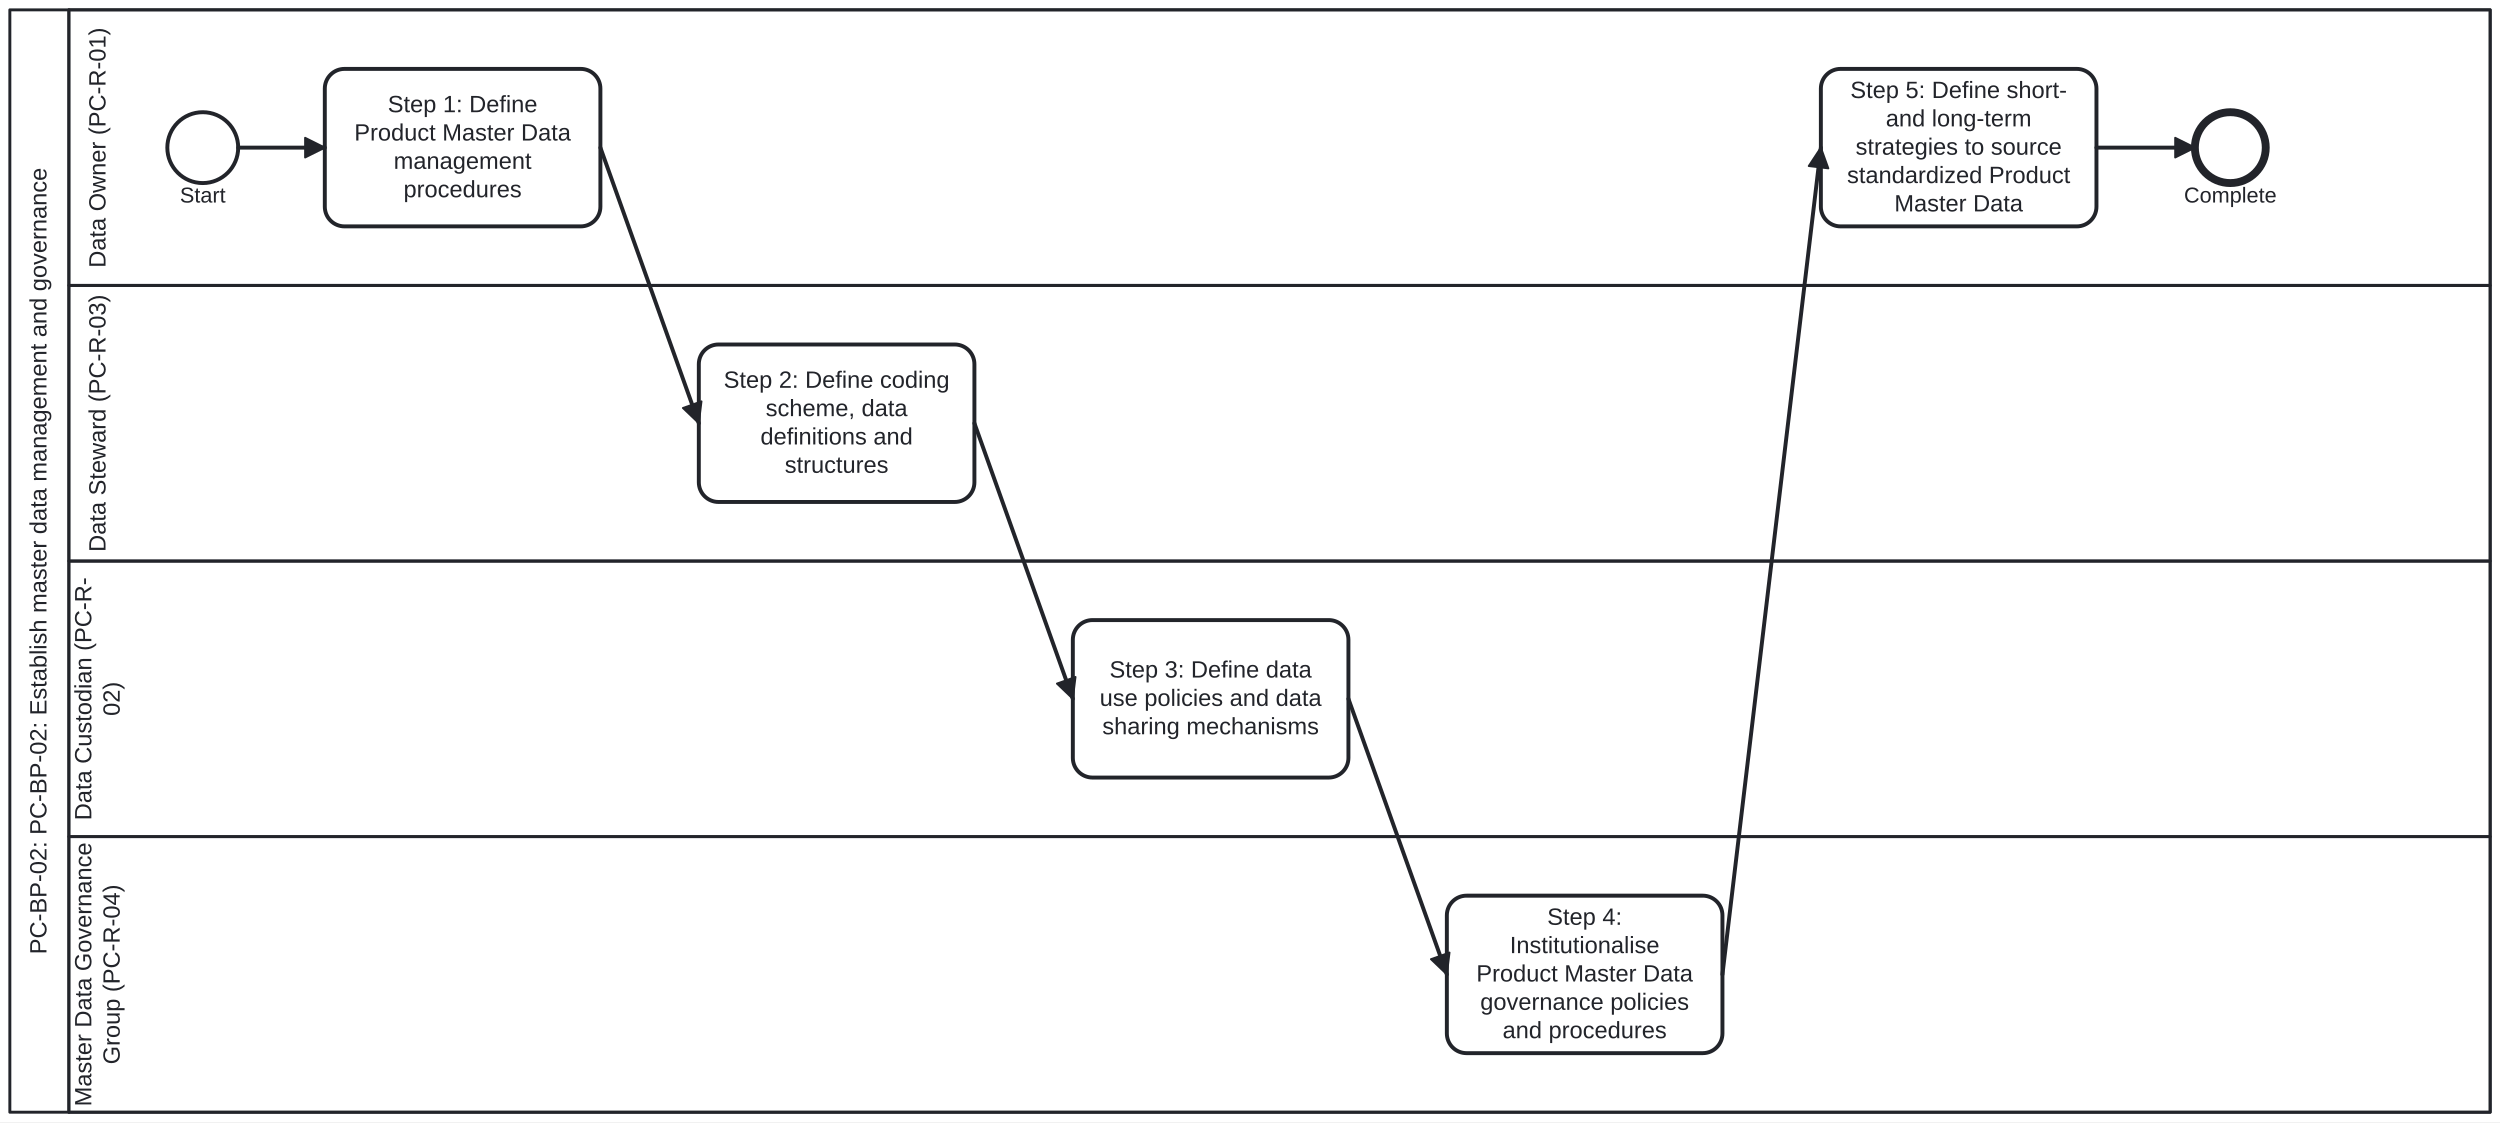
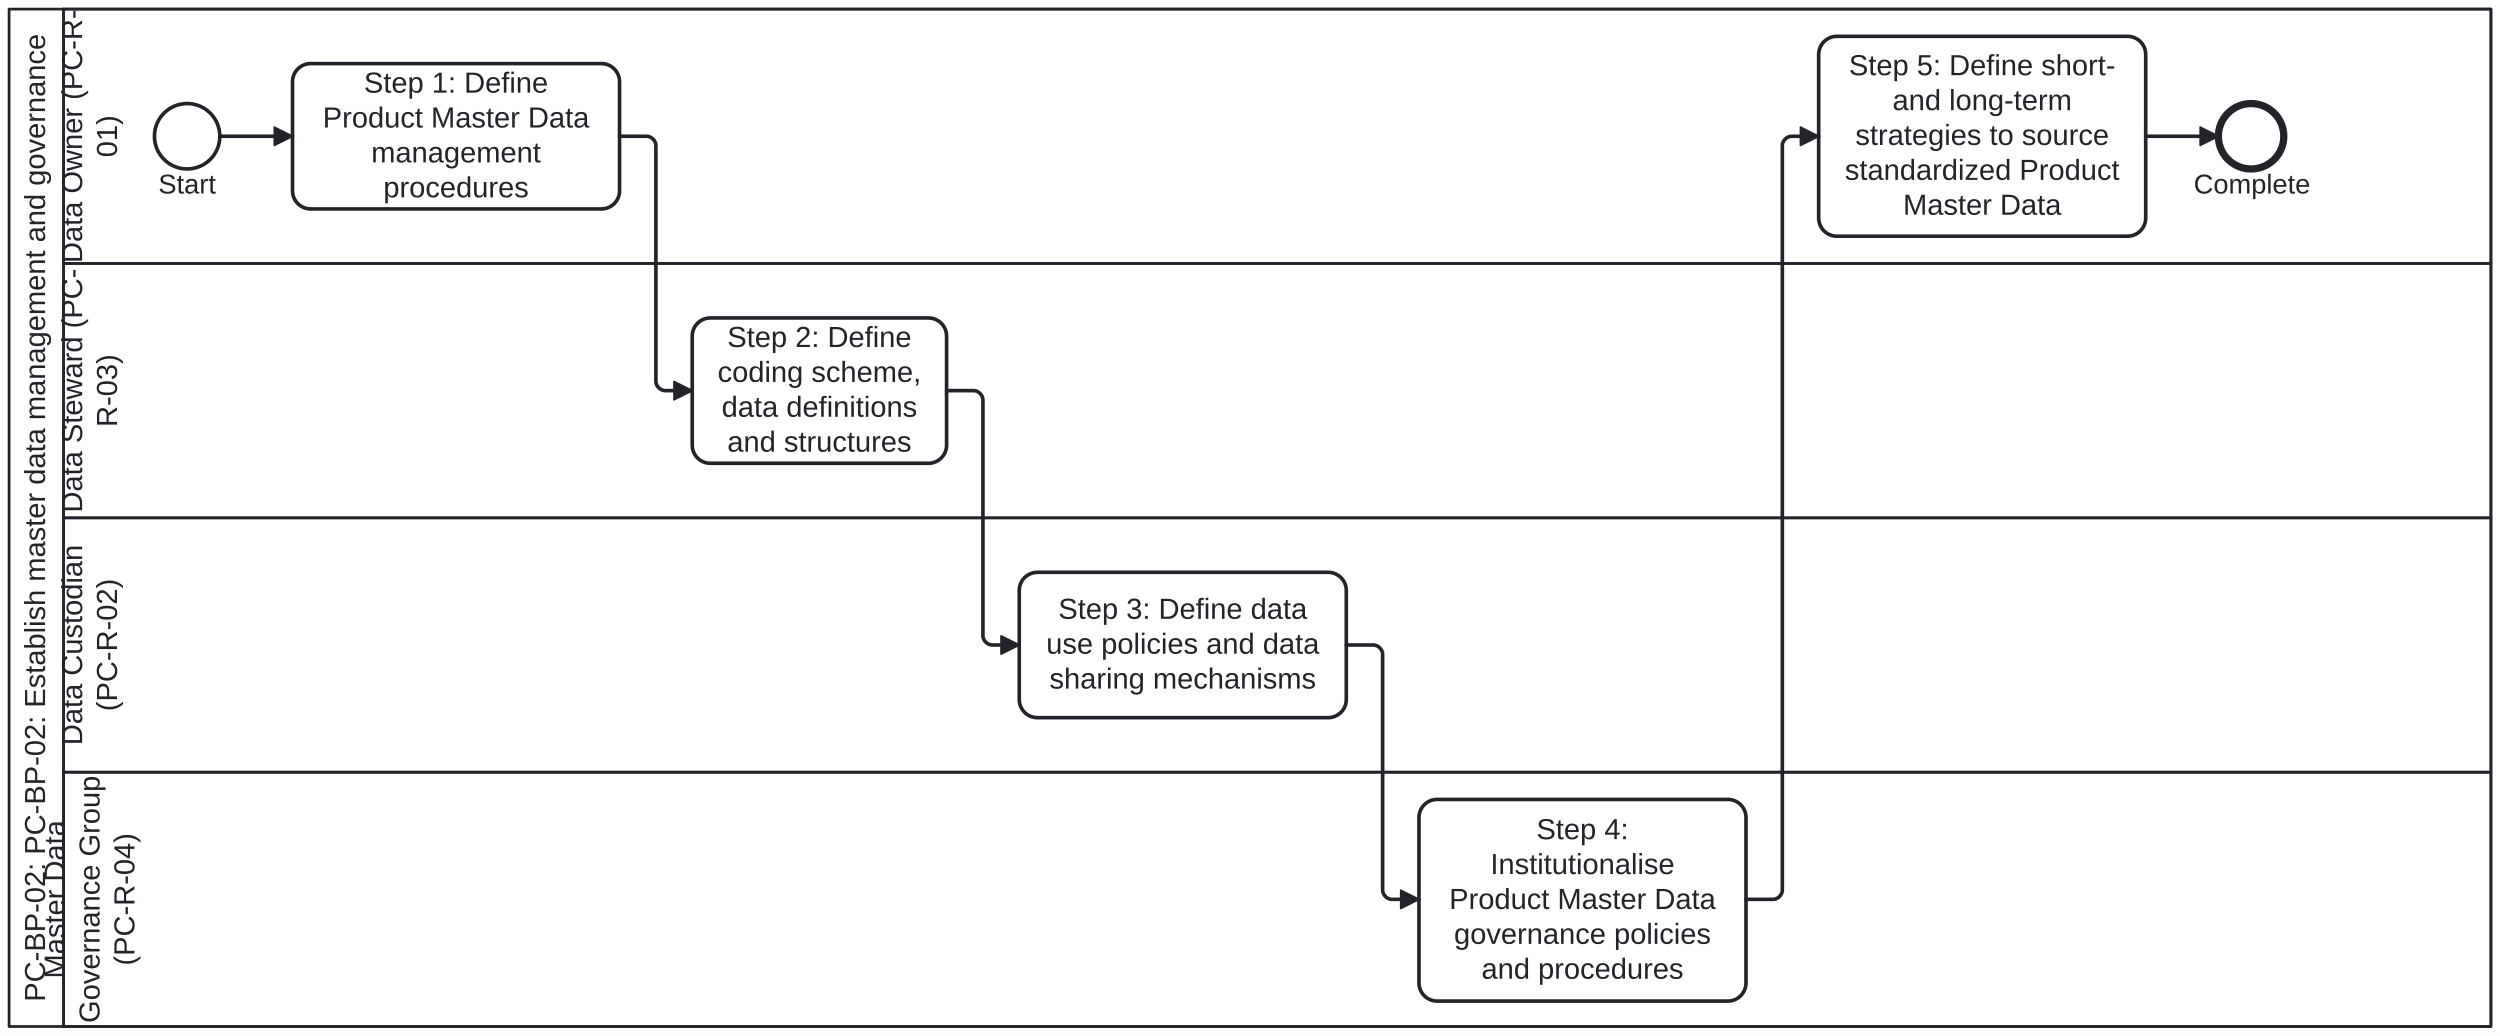
- <svg xmlns="http://www.w3.org/2000/svg" width="100%" style="max-width:100%;height:auto" viewBox="95 55 1270 570" version="1.1">
-   <rect x="95" y="55" width="1270" height="570" fill="#ffffff" />
+ <svg xmlns="http://www.w3.org/2000/svg" width="100%" style="max-width:100%;height:auto" viewBox="95 55 1376 570" version="1.1">
+   <rect x="95" y="55" width="1376" height="570" fill="#ffffff" />
  <g class="djs-group">
    <g class="djs-element djs-shape" data-element-id="Participant_PC_BP_02" style="display: block;" transform="matrix(1 0 0 1 100 60)">
      <g class="djs-visual">
-         <rect x="0" y="0" width="1260" height="560" rx="0" ry="0" style="stroke-linecap: round; stroke-linejoin: round; stroke: rgb(34, 36, 42); stroke-width: 1.5px; fill: white; fill-opacity: 0.95;" />
+         <rect x="0" y="0" width="1366" height="560" rx="0" ry="0" style="stroke-linecap: round; stroke-linejoin: round; stroke: rgb(34, 36, 42); stroke-width: 1.5px; fill: white; fill-opacity: 0.95;" />
        <path style="fill: none; stroke-linecap: round; stroke-linejoin: round; stroke: rgb(34, 36, 42); stroke-width: 1.5px;" d="M30,0L30,560" />
-         <text lineHeight="1.2" class="djs-label" style="font-family: Arial, sans-serif; font-size: 12px; font-weight: normal; fill: rgb(34, 36, 42);" transform="matrix(-1.83697e-16 -1 1 -1.83697e-16 0 560)">
-           <tspan x="80.23" y="18.6">PC-BP-02: PC-BP-02: Establish master data management and governance</tspan>
+         <text lineHeight="1.2" class="djs-label" style="font-family: Arial, sans-serif; font-size: 16px; font-weight: normal; fill: rgb(34, 36, 42);" transform="matrix(-1.83697e-16 -1 1 -1.83697e-16 0 560)">
+           <tspan x="13.641" y="19.8">PC-BP-02: PC-BP-02: Establish master data management and governance</tspan>
        </text>
      </g>
-       <rect class="djs-hit djs-hit-all" x="0" y="0" width="1260" height="560" style="fill: none; stroke-opacity: 0; stroke: white; stroke-width: 15px;" />
+       <rect class="djs-hit djs-hit-all" x="0" y="0" width="1366" height="560" style="fill: none; stroke-opacity: 0; stroke: white; stroke-width: 15px;" />
    </g>
    <g class="djs-children">
      <g class="djs-group">
        <g class="djs-element djs-shape" data-element-id="Lane_4" style="display: block;" transform="matrix(1 0 0 1 130 480)">
          <g class="djs-visual">
-             <rect x="0" y="0" width="1230" height="140" rx="0" ry="0" style="stroke-linecap: round; stroke-linejoin: round; stroke: rgb(34, 36, 42); stroke-width: 1.5px; fill: white; fill-opacity: 0.25;" />
-             <text lineHeight="1.2" class="djs-label" style="font-family: Arial, sans-serif; font-size: 12px; font-weight: normal; fill: rgb(34, 36, 42);" transform="matrix(-1.83697e-16 -1 1 -1.83697e-16 0 140)">
-               <tspan x="2.969" y="11.4">Master Data Governance </tspan>
-               <tspan x="24.323" y="25.8">Group (PC-R-04)</tspan>
-             </text>
-           </g>
-           <rect class="djs-hit djs-hit-all" x="0" y="0" width="1230" height="140" style="fill: none; stroke-opacity: 0; stroke: white; stroke-width: 15px;" />
+             <rect x="0" y="0" width="1336" height="140" rx="0" ry="0" style="stroke-linecap: round; stroke-linejoin: round; stroke: rgb(34, 36, 42); stroke-width: 1.5px; fill: white; fill-opacity: 0.25;" />
+             <text lineHeight="1.2" class="djs-label" style="font-family: Arial, sans-serif; font-size: 16px; font-weight: normal; fill: rgb(34, 36, 42);" transform="matrix(-1.83697e-16 -1 1 -1.83697e-16 0 140)">
+               <tspan x="26.43" y="0.6">Master Data </tspan>
+               <tspan x="1.961" y="19.8">Governance Group </tspan>
+               <tspan x="33.555" y="39">(PC-R-04)</tspan>
+             </text>
+           </g>
+           <rect class="djs-hit djs-hit-all" x="0" y="0" width="1336" height="140" style="fill: none; stroke-opacity: 0; stroke: white; stroke-width: 15px;" />
        </g>
      </g>
      <g class="djs-group">
        <g class="djs-element djs-shape" data-element-id="Lane_3" style="display: block;" transform="matrix(1 0 0 1 130 340)">
          <g class="djs-visual">
-             <rect x="0" y="0" width="1230" height="140" rx="0" ry="0" style="stroke-linecap: round; stroke-linejoin: round; stroke: rgb(34, 36, 42); stroke-width: 1.5px; fill: white; fill-opacity: 0.25;" />
-             <text lineHeight="1.2" class="djs-label" style="font-family: Arial, sans-serif; font-size: 12px; font-weight: normal; fill: rgb(34, 36, 42);" transform="matrix(-1.83697e-16 -1 1 -1.83697e-16 0 140)">
-               <tspan x="8.312" y="11.4">Data Custodian (PC-R-</tspan>
-               <tspan x="61.328" y="25.8">02)</tspan>
-             </text>
-           </g>
-           <rect class="djs-hit djs-hit-all" x="0" y="0" width="1230" height="140" style="fill: none; stroke-opacity: 0; stroke: white; stroke-width: 15px;" />
+             <rect x="0" y="0" width="1336" height="140" rx="0" ry="0" style="stroke-linecap: round; stroke-linejoin: round; stroke: rgb(34, 36, 42); stroke-width: 1.5px; fill: white; fill-opacity: 0.25;" />
+             <text lineHeight="1.2" class="djs-label" style="font-family: Arial, sans-serif; font-size: 16px; font-weight: normal; fill: rgb(34, 36, 42);" transform="matrix(-1.83697e-16 -1 1 -1.83697e-16 0 140)">
+               <tspan x="14.855" y="10.2">Data Custodian </tspan>
+               <tspan x="33.555" y="29.4">(PC-R-02)</tspan>
+             </text>
+           </g>
+           <rect class="djs-hit djs-hit-all" x="0" y="0" width="1336" height="140" style="fill: none; stroke-opacity: 0; stroke: white; stroke-width: 15px;" />
        </g>
      </g>
      <g class="djs-group">
        <g class="djs-element djs-shape" data-element-id="Lane_2" style="display: block;" transform="matrix(1 0 0 1 130 200)">
          <g class="djs-visual">
-             <rect x="0" y="0" width="1230" height="140" rx="0" ry="0" style="stroke-linecap: round; stroke-linejoin: round; stroke: rgb(34, 36, 42); stroke-width: 1.5px; fill: white; fill-opacity: 0.25;" />
-             <text lineHeight="1.2" class="djs-label" style="font-family: Arial, sans-serif; font-size: 12px; font-weight: normal; fill: rgb(34, 36, 42);" transform="matrix(-1.83697e-16 -1 1 -1.83697e-16 0 140)">
-               <tspan x="4.647" y="18.6">Data Steward (PC-R-03)</tspan>
-             </text>
-           </g>
-           <rect class="djs-hit djs-hit-all" x="0" y="0" width="1230" height="140" style="fill: none; stroke-opacity: 0; stroke: white; stroke-width: 15px;" />
+             <rect x="0" y="0" width="1336" height="140" rx="0" ry="0" style="stroke-linecap: round; stroke-linejoin: round; stroke: rgb(34, 36, 42); stroke-width: 1.5px; fill: white; fill-opacity: 0.25;" />
+             <text lineHeight="1.2" class="djs-label" style="font-family: Arial, sans-serif; font-size: 16px; font-weight: normal; fill: rgb(34, 36, 42);" transform="matrix(-1.83697e-16 -1 1 -1.83697e-16 0 140)">
+               <tspan x="2.867" y="10.2">Data Steward (PC-</tspan>
+               <tspan x="49.996" y="29.4">R-03)</tspan>
+             </text>
+           </g>
+           <rect class="djs-hit djs-hit-all" x="0" y="0" width="1336" height="140" style="fill: none; stroke-opacity: 0; stroke: white; stroke-width: 15px;" />
        </g>
      </g>
      <g class="djs-group">
        <g class="djs-element djs-shape" data-element-id="Lane_1" style="display: block;" transform="matrix(1 0 0 1 130 60)">
          <g class="djs-visual">
-             <rect x="0" y="0" width="1230" height="140" rx="0" ry="0" style="stroke-linecap: round; stroke-linejoin: round; stroke: rgb(34, 36, 42); stroke-width: 1.5px; fill: white; fill-opacity: 0.25;" />
-             <text lineHeight="1.2" class="djs-label" style="font-family: Arial, sans-serif; font-size: 12px; font-weight: normal; fill: rgb(34, 36, 42);" transform="matrix(-1.83697e-16 -1 1 -1.83697e-16 0 140)">
-               <tspan x="8.986" y="18.6">Data Owner (PC-R-01)</tspan>
-             </text>
-           </g>
-           <rect class="djs-hit djs-hit-all" x="0" y="0" width="1230" height="140" style="fill: none; stroke-opacity: 0; stroke: white; stroke-width: 15px;" />
+             <rect x="0" y="0" width="1336" height="140" rx="0" ry="0" style="stroke-linecap: round; stroke-linejoin: round; stroke: rgb(34, 36, 42); stroke-width: 1.5px; fill: white; fill-opacity: 0.25;" />
+             <text lineHeight="1.2" class="djs-label" style="font-family: Arial, sans-serif; font-size: 16px; font-weight: normal; fill: rgb(34, 36, 42);" transform="matrix(-1.83697e-16 -1 1 -1.83697e-16 0 140)">
+               <tspan x="0.211" y="10.2">Data Owner (PC-R-</tspan>
+               <tspan x="58.438" y="29.4">01)</tspan>
+             </text>
+           </g>
+           <rect class="djs-hit djs-hit-all" x="0" y="0" width="1336" height="140" style="fill: none; stroke-opacity: 0; stroke: white; stroke-width: 15px;" />
        </g>
      </g>
      <g class="djs-group">
        <g class="djs-element djs-shape" data-element-id="StartEvent_1" style="display: block;" transform="matrix(1 0 0 1 180 112)">
          <g class="djs-visual">
            <circle cx="18" cy="18" r="18" style="stroke-linecap: round; stroke-linejoin: round; stroke: rgb(34, 36, 42); stroke-width: 2px; fill: white; fill-opacity: 0.95;" />
          </g>
          <rect class="djs-hit djs-hit-all" x="0" y="0" width="36" height="36" style="fill: none; stroke-opacity: 0; stroke: white; stroke-width: 15px;" />
        </g>
      </g>
      <g class="djs-group">
-         <g class="djs-element djs-shape" data-element-id="StartEvent_1_label" style="display: block;" transform="matrix(1 0 0 1 186 148)">
-           <g class="djs-visual">
-             <text lineHeight="1.2" class="djs-label" style="font-family: Arial, sans-serif; font-size: 11px; font-weight: normal; fill: rgb(34, 36, 42);">
-               <tspan x="0.385" y="9.9">Start</tspan>
-             </text>
-           </g>
-           <rect class="djs-hit djs-hit-all" x="0" y="0" width="24" height="14" style="fill: none; stroke-opacity: 0; stroke: white; stroke-width: 15px;" />
-         </g>
-       </g>
-       <g class="djs-group">
-         <g class="djs-element djs-shape" data-element-id="Task_1" style="display: block;" transform="matrix(1 0 0 1 260 90)">
+         <g class="djs-element djs-shape" data-element-id="StartEvent_1_label" style="display: block;" transform="matrix(1 0 0 1 182 148)">
+           <g class="djs-visual">
+             <text lineHeight="1.2" class="djs-label" style="font-family: Arial, sans-serif; font-size: 15px; font-weight: normal; fill: rgb(34, 36, 42);">
+               <tspan x="0.161" y="13.5">Start</tspan>
+             </text>
+           </g>
+           <rect class="djs-hit djs-hit-all" x="0" y="0" width="32" height="18" style="fill: none; stroke-opacity: 0; stroke: white; stroke-width: 15px;" />
+         </g>
+       </g>
+       <g class="djs-group">
+         <g class="djs-element djs-shape" data-element-id="Task_1" style="display: block;" transform="matrix(1 0 0 1 256 90)">
+           <g class="djs-visual">
+             <rect x="0" y="0" width="180" height="80" rx="10" ry="10" style="stroke-linecap: round; stroke-linejoin: round; stroke: rgb(34, 36, 42); stroke-width: 2px; fill: white; fill-opacity: 0.95;" />
+             <text lineHeight="1.2" class="djs-label" style="font-family: Arial, sans-serif; font-size: 16px; font-weight: normal; fill: rgb(34, 36, 42);">
+               <tspan x="39.301" y="16">Step 1: Define </tspan>
+               <tspan x="16.637" y="35.2">Product Master Data </tspan>
+               <tspan x="43.305" y="54.4">management </tspan>
+               <tspan x="49.977" y="73.6">procedures</tspan>
+             </text>
+           </g>
+           <rect class="djs-hit djs-hit-all" x="0" y="0" width="180" height="80" style="fill: none; stroke-opacity: 0; stroke: white; stroke-width: 15px;" />
+         </g>
+       </g>
+       <g class="djs-group">
+         <g class="djs-element djs-shape" data-element-id="Task_2" style="display: block;" transform="matrix(1 0 0 1 476 230)">
          <g class="djs-visual">
            <rect x="0" y="0" width="140" height="80" rx="10" ry="10" style="stroke-linecap: round; stroke-linejoin: round; stroke: rgb(34, 36, 42); stroke-width: 2px; fill: white; fill-opacity: 0.95;" />
-             <text lineHeight="1.2" class="djs-label" style="font-family: Arial, sans-serif; font-size: 12px; font-weight: normal; fill: rgb(34, 36, 42);">
-               <tspan x="31.976" y="22">Step 1: Define </tspan>
-               <tspan x="14.978" y="36.4">Product Master Data </tspan>
-               <tspan x="34.979" y="50.8">management </tspan>
-               <tspan x="39.982" y="65.2">procedures</tspan>
+             <text lineHeight="1.2" class="djs-label" style="font-family: Arial, sans-serif; font-size: 16px; font-weight: normal; fill: rgb(34, 36, 42);">
+               <tspan x="19.301" y="16">Step 2: Define </tspan>
+               <tspan x="13.969" y="35.2">coding scheme, </tspan>
+               <tspan x="16.184" y="54.4">data definitions </tspan>
+               <tspan x="19.309" y="73.6">and structures</tspan>
            </text>
          </g>
          <rect class="djs-hit djs-hit-all" x="0" y="0" width="140" height="80" style="fill: none; stroke-opacity: 0; stroke: white; stroke-width: 15px;" />
        </g>
      </g>
      <g class="djs-group">
-         <g class="djs-element djs-shape" data-element-id="Task_2" style="display: block;" transform="matrix(1 0 0 1 450 230)">
-           <g class="djs-visual">
-             <rect x="0" y="0" width="140" height="80" rx="10" ry="10" style="stroke-linecap: round; stroke-linejoin: round; stroke: rgb(34, 36, 42); stroke-width: 2px; fill: white; fill-opacity: 0.95;" />
-             <text lineHeight="1.2" class="djs-label" style="font-family: Arial, sans-serif; font-size: 12px; font-weight: normal; fill: rgb(34, 36, 42);">
-               <tspan x="12.628" y="22">Step 2: Define coding </tspan>
-               <tspan x="33.979" y="36.4">scheme, data </tspan>
-               <tspan x="31.305" y="50.8">definitions and </tspan>
-               <tspan x="43.659" y="65.2">structures</tspan>
-             </text>
-           </g>
-           <rect class="djs-hit djs-hit-all" x="0" y="0" width="140" height="80" style="fill: none; stroke-opacity: 0; stroke: white; stroke-width: 15px;" />
-         </g>
-       </g>
-       <g class="djs-group">
-         <g class="djs-element djs-shape" data-element-id="Task_3" style="display: block;" transform="matrix(1 0 0 1 640 370)">
-           <g class="djs-visual">
-             <rect x="0" y="0" width="140" height="80" rx="10" ry="10" style="stroke-linecap: round; stroke-linejoin: round; stroke: rgb(34, 36, 42); stroke-width: 2px; fill: white; fill-opacity: 0.95;" />
-             <text lineHeight="1.2" class="djs-label" style="font-family: Arial, sans-serif; font-size: 12px; font-weight: normal; fill: rgb(34, 36, 42);">
-               <tspan x="18.631" y="29.2">Step 3: Define data </tspan>
-               <tspan x="13.627" y="43.6">use policies and data </tspan>
-               <tspan x="14.978" y="58">sharing mechanisms</tspan>
-             </text>
-           </g>
-           <rect class="djs-hit djs-hit-all" x="0" y="0" width="140" height="80" style="fill: none; stroke-opacity: 0; stroke: white; stroke-width: 15px;" />
-         </g>
-       </g>
-       <g class="djs-group">
-         <g class="djs-element djs-shape" data-element-id="Task_4" style="display: block;" transform="matrix(1 0 0 1 830 510)">
-           <g class="djs-visual">
-             <rect x="0" y="0" width="140" height="80" rx="10" ry="10" style="stroke-linecap: round; stroke-linejoin: round; stroke: rgb(34, 36, 42); stroke-width: 2px; fill: white; fill-opacity: 0.95;" />
-             <text lineHeight="1.2" class="djs-label" style="font-family: Arial, sans-serif; font-size: 12px; font-weight: normal; fill: rgb(34, 36, 42);">
-               <tspan x="50.986" y="14.8">Step 4: </tspan>
-               <tspan x="31.979" y="29.2">Institutionalise </tspan>
-               <tspan x="14.978" y="43.6">Product Master Data </tspan>
-               <tspan x="16.967" y="58">governance policies </tspan>
-               <tspan x="28.305" y="72.4">and procedures</tspan>
-             </text>
-           </g>
-           <rect class="djs-hit djs-hit-all" x="0" y="0" width="140" height="80" style="fill: none; stroke-opacity: 0; stroke: white; stroke-width: 15px;" />
-         </g>
-       </g>
-       <g class="djs-group">
-         <g class="djs-element djs-shape" data-element-id="Task_5" style="display: block;" transform="matrix(1 0 0 1 1020 90)">
-           <g class="djs-visual">
-             <rect x="0" y="0" width="140" height="80" rx="10" ry="10" style="stroke-linecap: round; stroke-linejoin: round; stroke: rgb(34, 36, 42); stroke-width: 2px; fill: white; fill-opacity: 0.95;" />
-             <text lineHeight="1.2" class="djs-label" style="font-family: Arial, sans-serif; font-size: 12px; font-weight: normal; fill: rgb(34, 36, 42);">
-               <tspan x="14.972" y="14.8">Step 5: Define short-</tspan>
-               <tspan x="32.98" y="29.2">and long-term </tspan>
-               <tspan x="17.641" y="43.6">strategies to source </tspan>
-               <tspan x="13.299" y="58">standardized Product </tspan>
-               <tspan x="37.322" y="72.4">Master Data</tspan>
-             </text>
-           </g>
-           <rect class="djs-hit djs-hit-all" x="0" y="0" width="140" height="80" style="fill: none; stroke-opacity: 0; stroke: white; stroke-width: 15px;" />
-         </g>
-       </g>
-       <g class="djs-group">
-         <g class="djs-element djs-shape" data-element-id="EndEvent_1" style="display: block;" transform="matrix(1 0 0 1 1210 112)">
+         <g class="djs-element djs-shape" data-element-id="Task_3" style="display: block;" transform="matrix(1 0 0 1 656 370)">
+           <g class="djs-visual">
+             <rect x="0" y="0" width="180" height="80" rx="10" ry="10" style="stroke-linecap: round; stroke-linejoin: round; stroke: rgb(34, 36, 42); stroke-width: 2px; fill: white; fill-opacity: 0.95;" />
+             <text lineHeight="1.2" class="djs-label" style="font-family: Arial, sans-serif; font-size: 16px; font-weight: normal; fill: rgb(34, 36, 42);">
+               <tspan x="21.508" y="25.6">Step 3: Define data </tspan>
+               <tspan x="14.836" y="44.8">use policies and data </tspan>
+               <tspan x="16.637" y="64">sharing mechanisms</tspan>
+             </text>
+           </g>
+           <rect class="djs-hit djs-hit-all" x="0" y="0" width="180" height="80" style="fill: none; stroke-opacity: 0; stroke: white; stroke-width: 15px;" />
+         </g>
+       </g>
+       <g class="djs-group">
+         <g class="djs-element djs-shape" data-element-id="Task_4" style="display: block;" transform="matrix(1 0 0 1 876 495)">
+           <g class="djs-visual">
+             <rect x="0" y="0" width="180" height="111" rx="10" ry="10" style="stroke-linecap: round; stroke-linejoin: round; stroke: rgb(34, 36, 42); stroke-width: 2px; fill: white; fill-opacity: 0.95;" />
+             <text lineHeight="1.2" class="djs-label" style="font-family: Arial, sans-serif; font-size: 16px; font-weight: normal; fill: rgb(34, 36, 42);">
+               <tspan x="64.648" y="21.9">Step 4: </tspan>
+               <tspan x="39.305" y="41.1">Institutionalise </tspan>
+               <tspan x="16.637" y="60.3">Product Master Data </tspan>
+               <tspan x="19.289" y="79.5">governance policies </tspan>
+               <tspan x="34.406" y="98.7">and procedures</tspan>
+             </text>
+           </g>
+           <rect class="djs-hit djs-hit-all" x="0" y="0" width="180" height="111" style="fill: none; stroke-opacity: 0; stroke: white; stroke-width: 15px;" />
+         </g>
+       </g>
+       <g class="djs-group">
+         <g class="djs-element djs-shape" data-element-id="Task_5" style="display: block;" transform="matrix(1 0 0 1 1096 75)">
+           <g class="djs-visual">
+             <rect x="0" y="0" width="180" height="110" rx="10" ry="10" style="stroke-linecap: round; stroke-linejoin: round; stroke: rgb(34, 36, 42); stroke-width: 2px; fill: white; fill-opacity: 0.95;" />
+             <text lineHeight="1.2" class="djs-label" style="font-family: Arial, sans-serif; font-size: 16px; font-weight: normal; fill: rgb(34, 36, 42);">
+               <tspan x="16.629" y="21.4">Step 5: Define short-</tspan>
+               <tspan x="40.641" y="40.6">and long-term </tspan>
+               <tspan x="20.188" y="59.8">strategies to source </tspan>
+               <tspan x="14.398" y="79">standardized Product </tspan>
+               <tspan x="46.43" y="98.2">Master Data</tspan>
+             </text>
+           </g>
+           <rect class="djs-hit djs-hit-all" x="0" y="0" width="180" height="110" style="fill: none; stroke-opacity: 0; stroke: white; stroke-width: 15px;" />
+         </g>
+       </g>
+       <g class="djs-group">
+         <g class="djs-element djs-shape" data-element-id="EndEvent_1" style="display: block;" transform="matrix(1 0 0 1 1316 112)">
          <g class="djs-visual">
            <circle cx="18" cy="18" r="18" style="stroke-linecap: round; stroke-linejoin: round; stroke: rgb(34, 36, 42); stroke-width: 4px; fill: white; fill-opacity: 0.95;" />
          </g>
          <rect class="djs-hit djs-hit-all" x="0" y="0" width="36" height="36" style="fill: none; stroke-opacity: 0; stroke: white; stroke-width: 15px;" />
        </g>
      </g>
      <g class="djs-group">
-         <g class="djs-element djs-shape" data-element-id="EndEvent_1_label" style="display: block;" transform="matrix(1 0 0 1 1204 148)">
-           <g class="djs-visual">
-             <text lineHeight="1.2" class="djs-label" style="font-family: Arial, sans-serif; font-size: 11px; font-weight: normal; fill: rgb(34, 36, 42);">
-               <tspan x="0.461" y="9.9">Complete</tspan>
-             </text>
-           </g>
-           <rect class="djs-hit djs-hit-all" x="0" y="0" width="48" height="14" style="fill: none; stroke-opacity: 0; stroke: white; stroke-width: 15px;" />
+         <g class="djs-element djs-shape" data-element-id="EndEvent_1_label" style="display: block;" transform="matrix(1 0 0 1 1302 148)">
+           <g class="djs-visual">
+             <text lineHeight="1.2" class="djs-label" style="font-family: Arial, sans-serif; font-size: 15px; font-weight: normal; fill: rgb(34, 36, 42);">
+               <tspan x="0.402" y="13.5">Complete</tspan>
+             </text>
+           </g>
+           <rect class="djs-hit djs-hit-all" x="0" y="0" width="65" height="18" style="fill: none; stroke-opacity: 0; stroke: white; stroke-width: 15px;" />
        </g>
      </g>
      <g class="djs-group">
        <g class="djs-element djs-connection" data-element-id="Flow_0" style="display: block;">
          <g class="djs-visual">
            <defs>
              <marker id="bpmn-marker-1" viewBox="0 0 20 20" refX="11" refY="10" markerWidth="10" markerHeight="10" orient="auto">
                <path d="M 1 5 L 11 10 L 1 15 Z" style="stroke-linecap: round; stroke-linejoin: round; stroke: rgb(34, 36, 42); stroke-width: 1px; fill: rgb(34, 36, 42);" />
              </marker>
            </defs>
-             <path data-corner-radius="5" style="fill: none; stroke-linecap: round; stroke-linejoin: round; stroke: rgb(34, 36, 42); stroke-width: 2px; marker-end: url('#bpmn-marker-1');" d="M216,130L260,130" />
-           </g>
-           <path d="M216,130L260,130" class="djs-hit djs-hit-stroke" style="fill: none; stroke-opacity: 0; stroke: white; stroke-width: 15px;" />
+             <path data-corner-radius="5" style="fill: none; stroke-linecap: round; stroke-linejoin: round; stroke: rgb(34, 36, 42); stroke-width: 2px; marker-end: url('#bpmn-marker-1');" d="M216,130L256,130" />
+           </g>
+           <path d="M216,130L256,130" class="djs-hit djs-hit-stroke" style="fill: none; stroke-opacity: 0; stroke: white; stroke-width: 15px;" />
        </g>
      </g>
      <g class="djs-group">
        <g class="djs-element djs-connection" data-element-id="Flow_1" style="display: block;">
          <g class="djs-visual">
            <defs>
              <marker id="bpmn-marker-2" viewBox="0 0 20 20" refX="11" refY="10" markerWidth="10" markerHeight="10" orient="auto">
                <path d="M 1 5 L 11 10 L 1 15 Z" style="stroke-linecap: round; stroke-linejoin: round; stroke: rgb(34, 36, 42); stroke-width: 1px; fill: rgb(34, 36, 42);" />
              </marker>
            </defs>
-             <path data-corner-radius="5" style="fill: none; stroke-linecap: round; stroke-linejoin: round; stroke: rgb(34, 36, 42); stroke-width: 2px; marker-end: url('#bpmn-marker-2');" d="M400,130L450,270" />
-           </g>
-           <path d="M400,130L450,270" class="djs-hit djs-hit-stroke" style="fill: none; stroke-opacity: 0; stroke: white; stroke-width: 15px;" />
+             <path data-corner-radius="5" style="fill: none; stroke-linecap: round; stroke-linejoin: round; stroke: rgb(34, 36, 42); stroke-width: 2px; marker-end: url('#bpmn-marker-2');" d="M436,130L451,130C453.5,130,456,132.5,456,135L456,265C456,267.5,458.5,270,461,270L476,270" />
+           </g>
+           <path d="M436,130L456,130L456,270L476,270" class="djs-hit djs-hit-stroke" style="fill: none; stroke-opacity: 0; stroke: white; stroke-width: 15px;" />
        </g>
      </g>
      <g class="djs-group">
        <g class="djs-element djs-connection" data-element-id="Flow_2" style="display: block;">
          <g class="djs-visual">
            <defs>
              <marker id="bpmn-marker-3" viewBox="0 0 20 20" refX="11" refY="10" markerWidth="10" markerHeight="10" orient="auto">
                <path d="M 1 5 L 11 10 L 1 15 Z" style="stroke-linecap: round; stroke-linejoin: round; stroke: rgb(34, 36, 42); stroke-width: 1px; fill: rgb(34, 36, 42);" />
              </marker>
            </defs>
-             <path data-corner-radius="5" style="fill: none; stroke-linecap: round; stroke-linejoin: round; stroke: rgb(34, 36, 42); stroke-width: 2px; marker-end: url('#bpmn-marker-3');" d="M590,270L640,410" />
-           </g>
-           <path d="M590,270L640,410" class="djs-hit djs-hit-stroke" style="fill: none; stroke-opacity: 0; stroke: white; stroke-width: 15px;" />
+             <path data-corner-radius="5" style="fill: none; stroke-linecap: round; stroke-linejoin: round; stroke: rgb(34, 36, 42); stroke-width: 2px; marker-end: url('#bpmn-marker-3');" d="M616,270L631,270C633.5,270,636,272.5,636,275L636,405C636,407.5,638.5,410,641,410L656,410" />
+           </g>
+           <path d="M616,270L636,270L636,410L656,410" class="djs-hit djs-hit-stroke" style="fill: none; stroke-opacity: 0; stroke: white; stroke-width: 15px;" />
        </g>
      </g>
      <g class="djs-group">
        <g class="djs-element djs-connection" data-element-id="Flow_3" style="display: block;">
          <g class="djs-visual">
            <defs>
              <marker id="bpmn-marker-4" viewBox="0 0 20 20" refX="11" refY="10" markerWidth="10" markerHeight="10" orient="auto">
                <path d="M 1 5 L 11 10 L 1 15 Z" style="stroke-linecap: round; stroke-linejoin: round; stroke: rgb(34, 36, 42); stroke-width: 1px; fill: rgb(34, 36, 42);" />
              </marker>
            </defs>
-             <path data-corner-radius="5" style="fill: none; stroke-linecap: round; stroke-linejoin: round; stroke: rgb(34, 36, 42); stroke-width: 2px; marker-end: url('#bpmn-marker-4');" d="M780,410L830,550" />
-           </g>
-           <path d="M780,410L830,550" class="djs-hit djs-hit-stroke" style="fill: none; stroke-opacity: 0; stroke: white; stroke-width: 15px;" />
+             <path data-corner-radius="5" style="fill: none; stroke-linecap: round; stroke-linejoin: round; stroke: rgb(34, 36, 42); stroke-width: 2px; marker-end: url('#bpmn-marker-4');" d="M836,410L851,410C853.5,410,856,412.5,856,415L856,545C856,547.5,858.5,550,861,550L876,550" />
+           </g>
+           <path d="M836,410L856,410L856,550L876,550" class="djs-hit djs-hit-stroke" style="fill: none; stroke-opacity: 0; stroke: white; stroke-width: 15px;" />
        </g>
      </g>
      <g class="djs-group">
        <g class="djs-element djs-connection" data-element-id="Flow_4" style="display: block;">
          <g class="djs-visual">
            <defs>
              <marker id="bpmn-marker-5" viewBox="0 0 20 20" refX="11" refY="10" markerWidth="10" markerHeight="10" orient="auto">
                <path d="M 1 5 L 11 10 L 1 15 Z" style="stroke-linecap: round; stroke-linejoin: round; stroke: rgb(34, 36, 42); stroke-width: 1px; fill: rgb(34, 36, 42);" />
              </marker>
            </defs>
-             <path data-corner-radius="5" style="fill: none; stroke-linecap: round; stroke-linejoin: round; stroke: rgb(34, 36, 42); stroke-width: 2px; marker-end: url('#bpmn-marker-5');" d="M970,550L1020,130" />
-           </g>
-           <path d="M970,550L1020,130" class="djs-hit djs-hit-stroke" style="fill: none; stroke-opacity: 0; stroke: white; stroke-width: 15px;" />
+             <path data-corner-radius="5" style="fill: none; stroke-linecap: round; stroke-linejoin: round; stroke: rgb(34, 36, 42); stroke-width: 2px; marker-end: url('#bpmn-marker-5');" d="M1056,550L1071,550C1073.5,550,1076,547.5,1076,545L1076,135C1076,132.5,1078.5,130,1081,130L1096,130" />
+           </g>
+           <path d="M1056,550L1076,550L1076,130L1096,130" class="djs-hit djs-hit-stroke" style="fill: none; stroke-opacity: 0; stroke: white; stroke-width: 15px;" />
        </g>
      </g>
      <g class="djs-group">
        <g class="djs-element djs-connection" data-element-id="Flow_5" style="display: block;">
          <g class="djs-visual">
            <defs>
              <marker id="bpmn-marker-6" viewBox="0 0 20 20" refX="11" refY="10" markerWidth="10" markerHeight="10" orient="auto">
                <path d="M 1 5 L 11 10 L 1 15 Z" style="stroke-linecap: round; stroke-linejoin: round; stroke: rgb(34, 36, 42); stroke-width: 1px; fill: rgb(34, 36, 42);" />
              </marker>
            </defs>
-             <path data-corner-radius="5" style="fill: none; stroke-linecap: round; stroke-linejoin: round; stroke: rgb(34, 36, 42); stroke-width: 2px; marker-end: url('#bpmn-marker-6');" d="M1160,130L1210,130" />
-           </g>
-           <path d="M1160,130L1210,130" class="djs-hit djs-hit-stroke" style="fill: none; stroke-opacity: 0; stroke: white; stroke-width: 15px;" />
+             <path data-corner-radius="5" style="fill: none; stroke-linecap: round; stroke-linejoin: round; stroke: rgb(34, 36, 42); stroke-width: 2px; marker-end: url('#bpmn-marker-6');" d="M1276,130L1316,130" />
+           </g>
+           <path d="M1276,130L1316,130" class="djs-hit djs-hit-stroke" style="fill: none; stroke-opacity: 0; stroke: white; stroke-width: 15px;" />
        </g>
      </g>
    </g>
  </g>
</svg>
